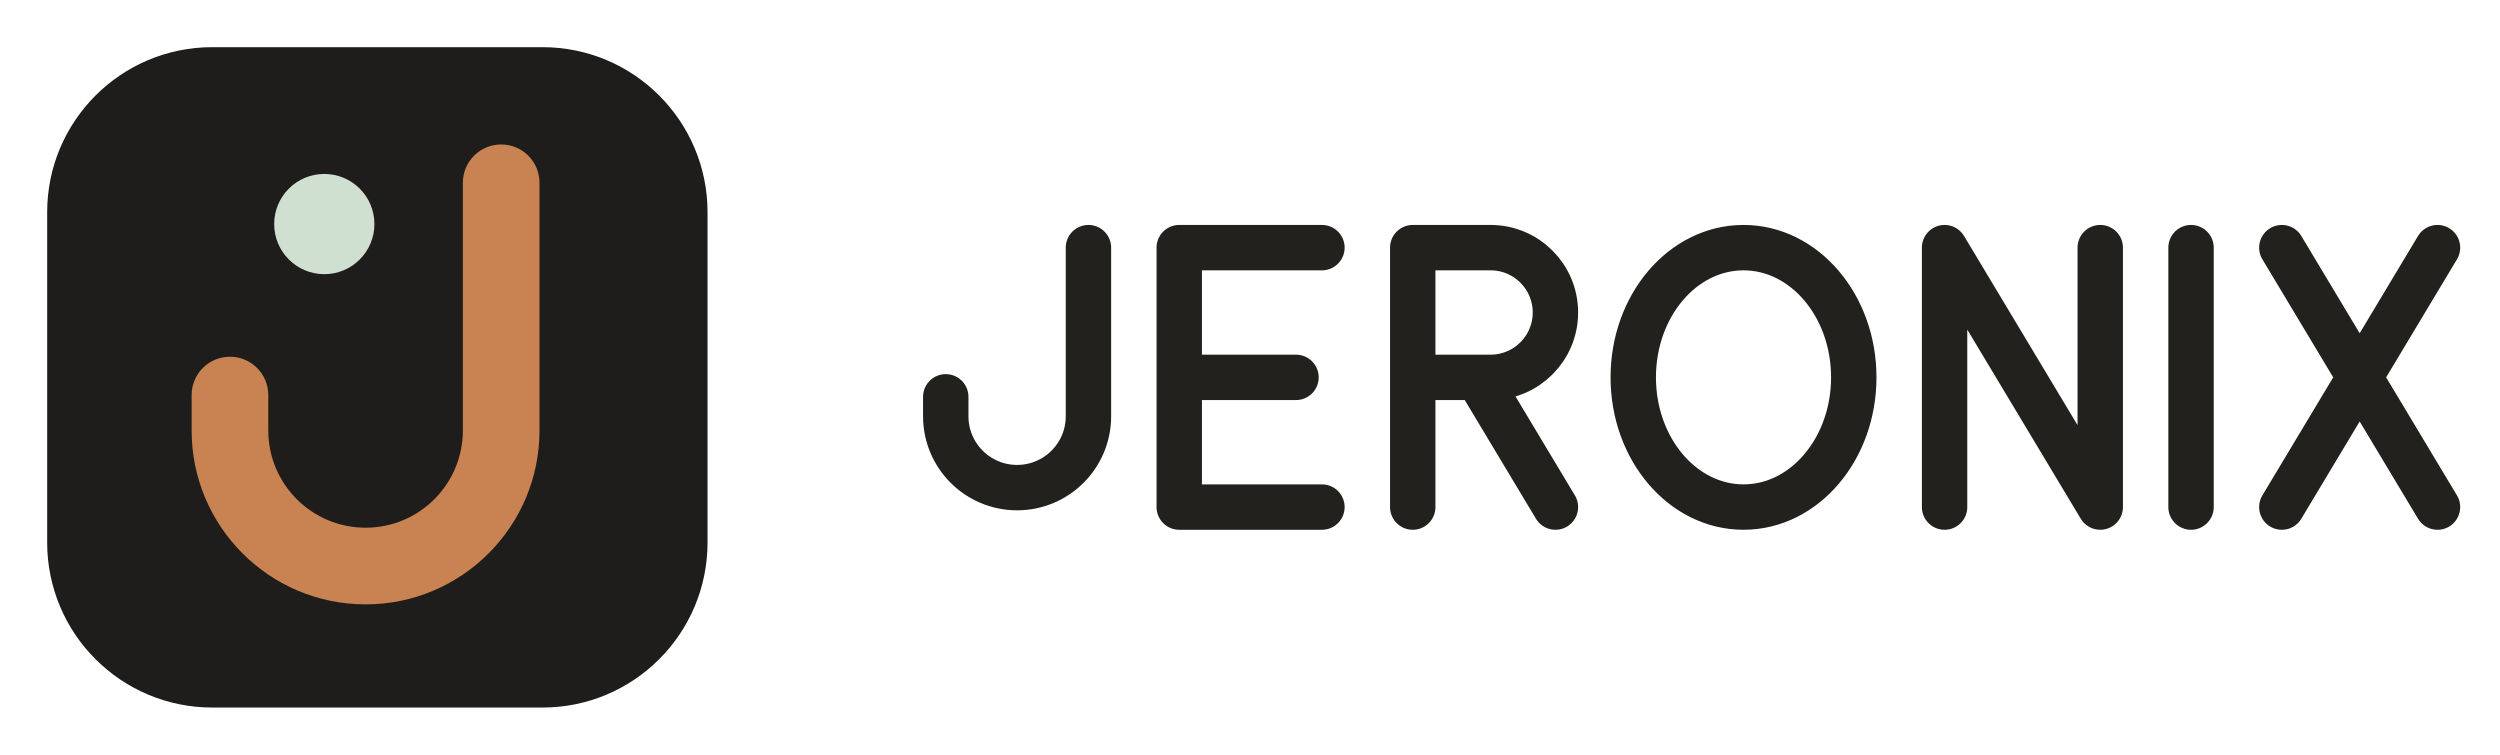
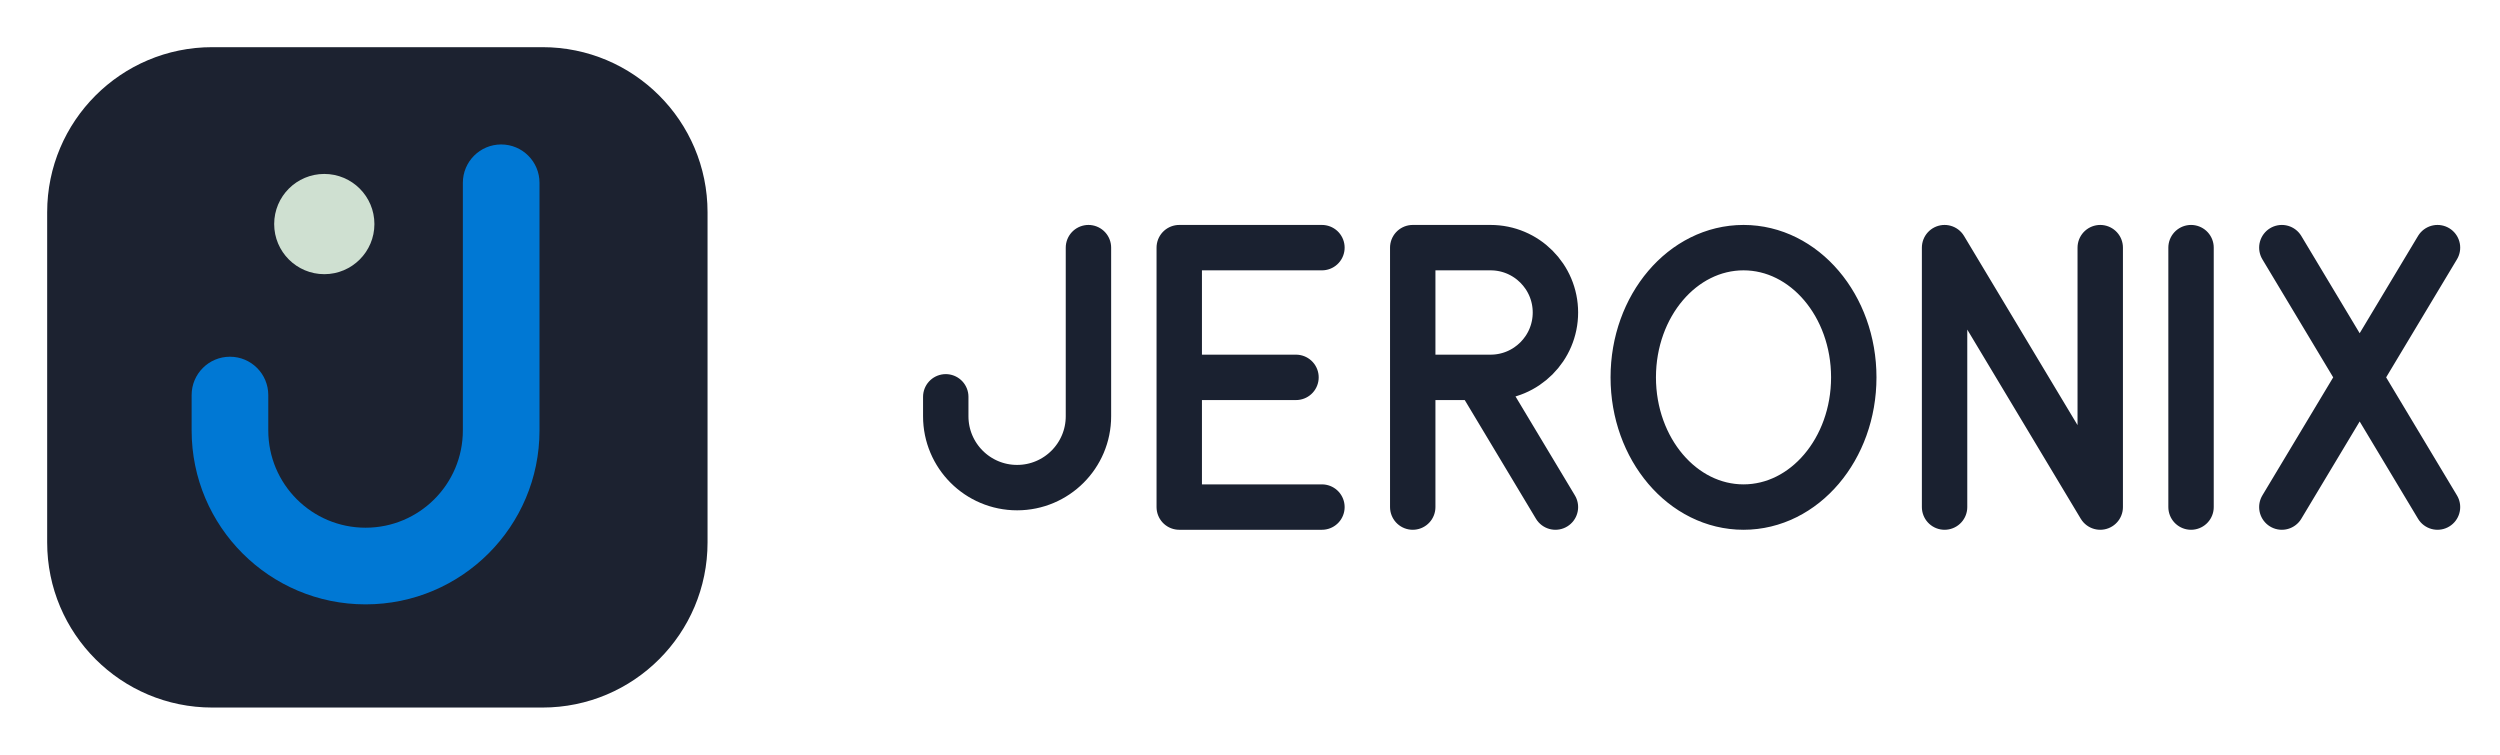
<svg xmlns="http://www.w3.org/2000/svg" width="424" height="128" viewBox="0 0 424 128" role="img" aria-labelledby="title">
-   <rect x="8" y="8" width="112" height="112" rx="28" fill="#1E1D1B" />
-   <path d="M78.5 31A6.5 6.5 0 0 1 91.5 31V73A29.5 29.5 0 0 1 32.5 73V67A6.5 6.5 0 0 1 45.5 67V73A16.5 16.5 0 0 0 78.5 73Z" fill="#C98352" />
+   <rect x="8" y="8" width="112" height="112" rx="28" fill="#1C2230" />
+   <path d="M78.5 31A6.5 6.5 0 0 1 91.5 31V73A29.5 29.5 0 0 1 32.5 73V67A6.5 6.5 0 0 1 45.5 67V73A16.5 16.5 0 0 0 78.5 73Z" fill="#0078D4" />
  <circle cx="55" cy="38" r="8.5" fill="#CFE0D1" />
-   <path transform="translate(156 20) scale(1.1)" d="M26 20V46A11 11 0 0 1 4 46V43M62 20H40V60H62M40 40H58M76 60V20H88A10 10 0 0 1 88 40H76M86 40L98 60M127 20A17 20 0 1 1 127 60A17 20 0 1 1 127 20M158 60V20L182 60V20M196 20V60M210 20L234 60M234 20L210 60" fill="none" stroke="#23211E" stroke-width="7" stroke-linecap="round" stroke-linejoin="round" />
+   <path transform="translate(156 20) scale(1.1)" d="M26 20V46A11 11 0 0 1 4 46V43M62 20H40V60H62M40 40H58M76 60V20H88A10 10 0 0 1 88 40H76M86 40L98 60M127 20A17 20 0 1 1 127 60A17 20 0 1 1 127 20M158 60V20L182 60V20M196 20V60M210 20L234 60M234 20L210 60" fill="none" stroke="#1A2130" stroke-width="7" stroke-linecap="round" stroke-linejoin="round" />
</svg>
